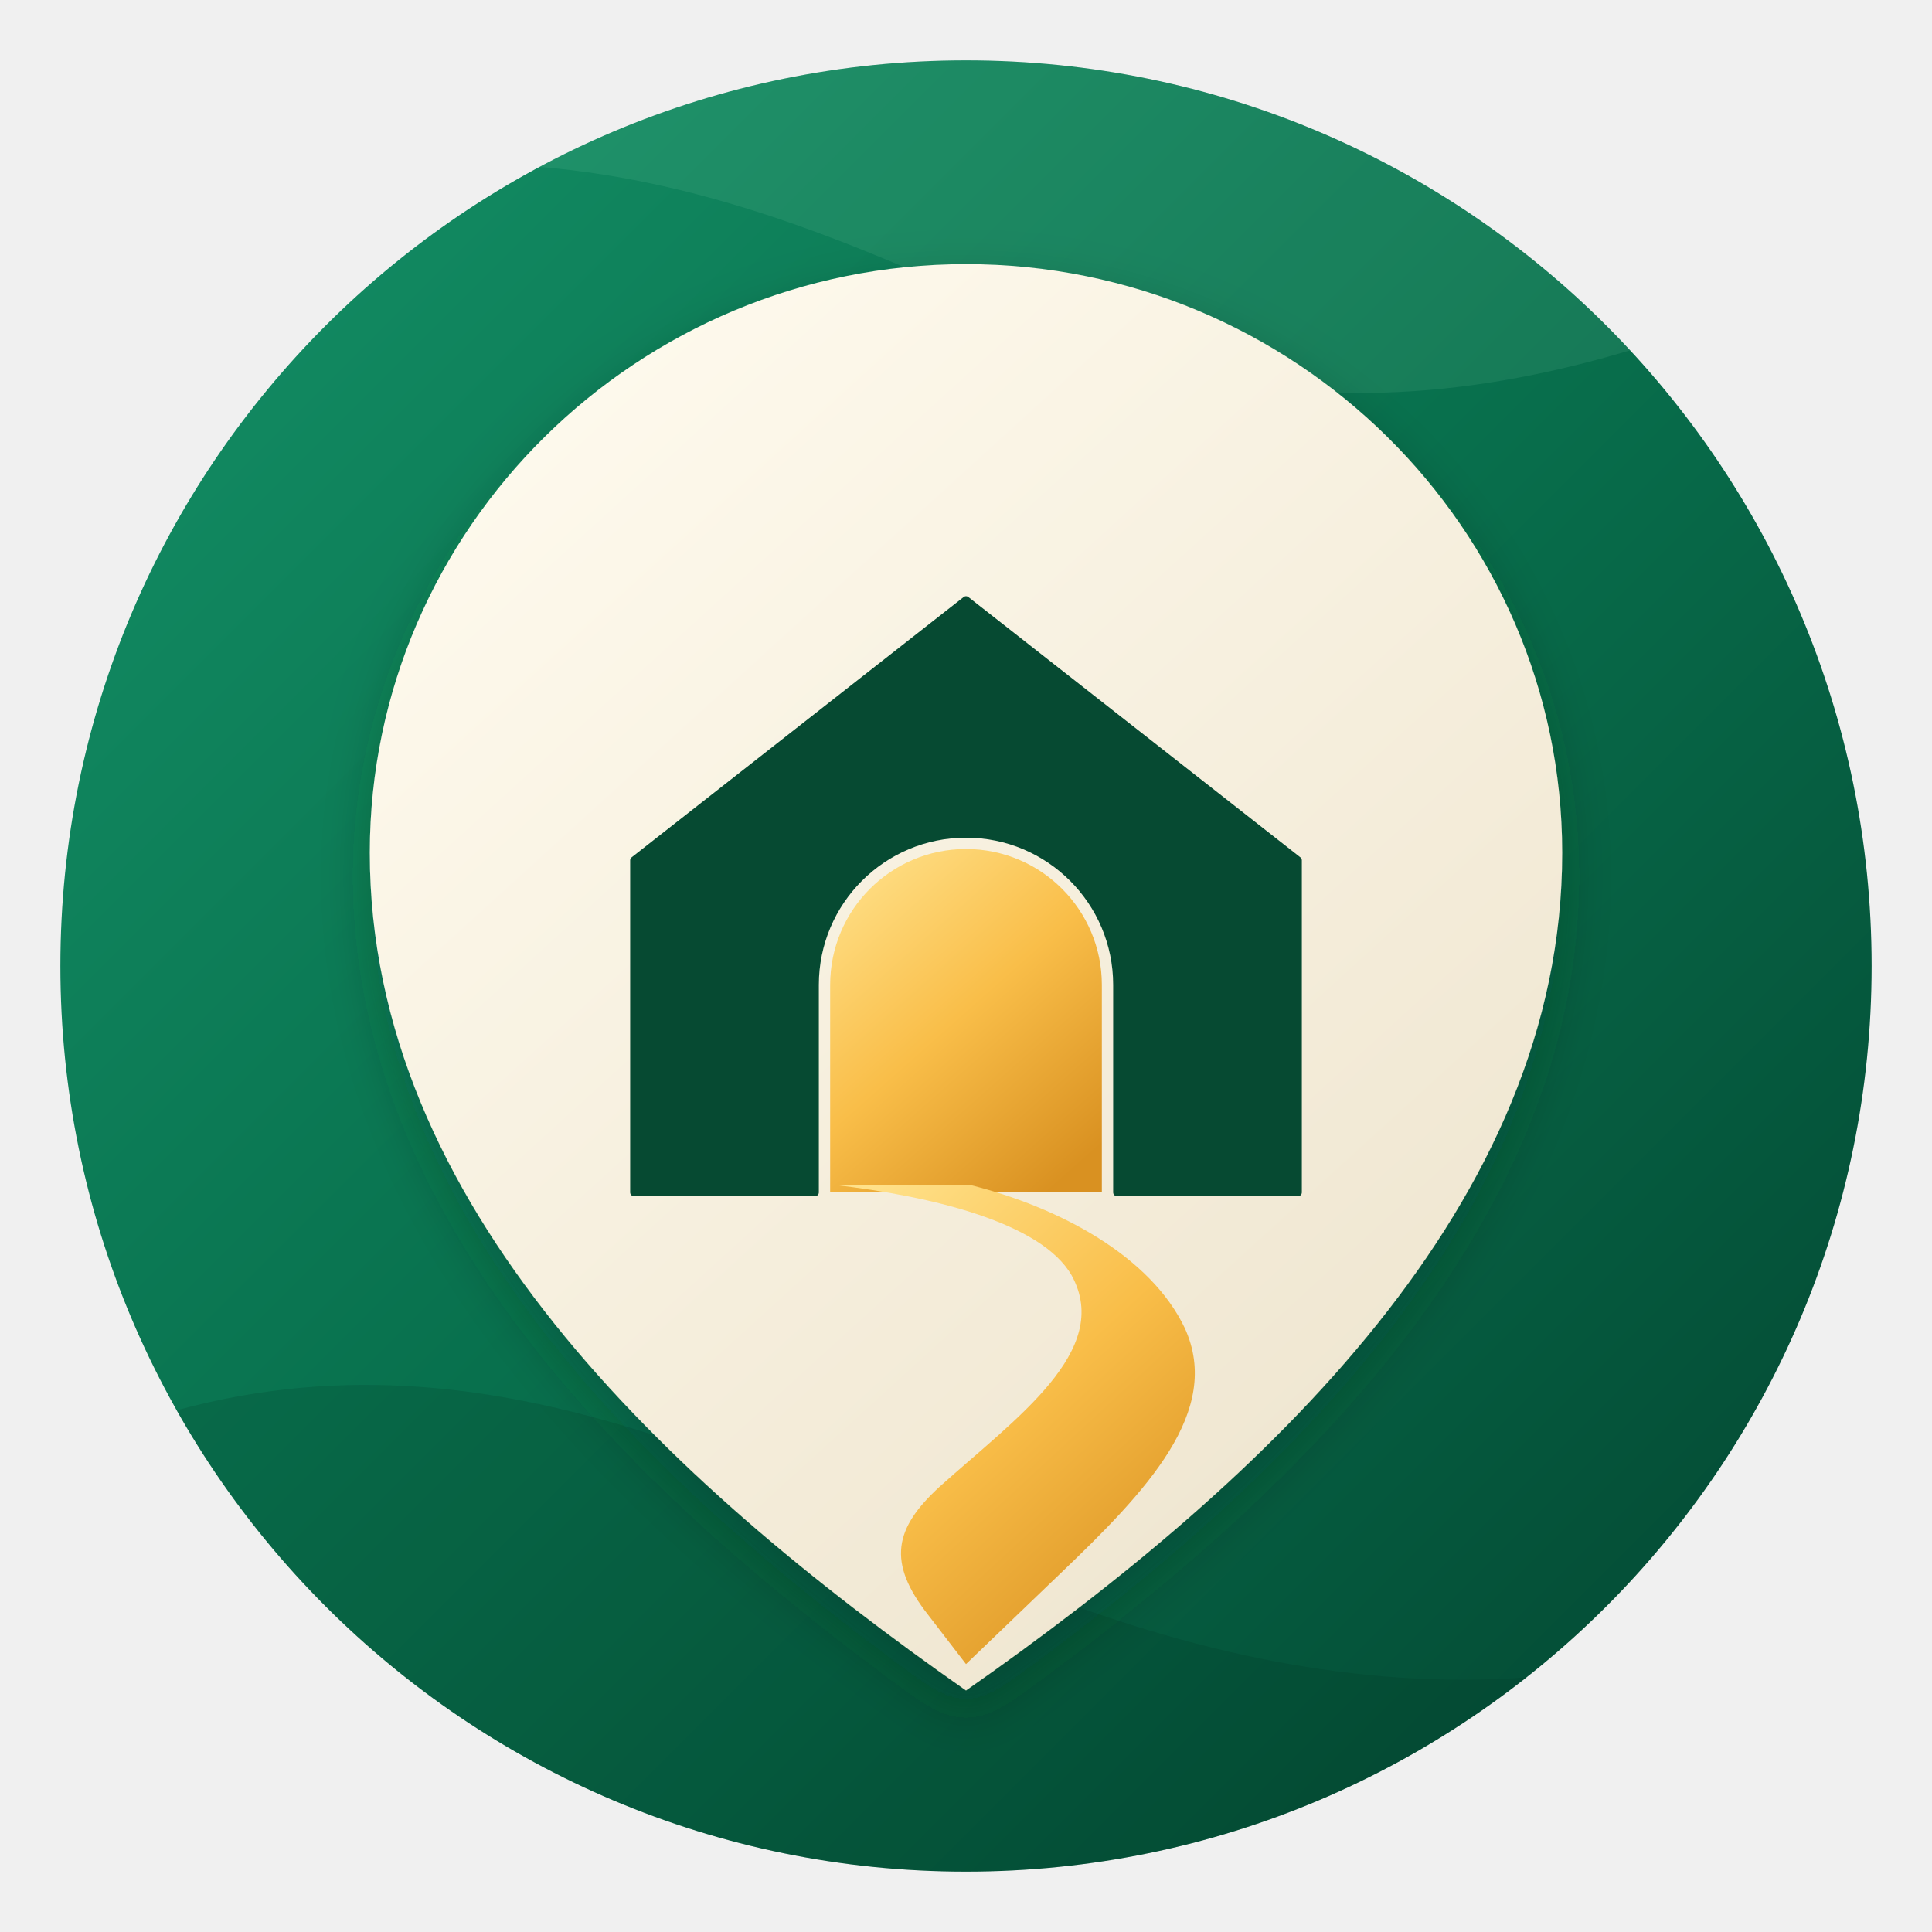
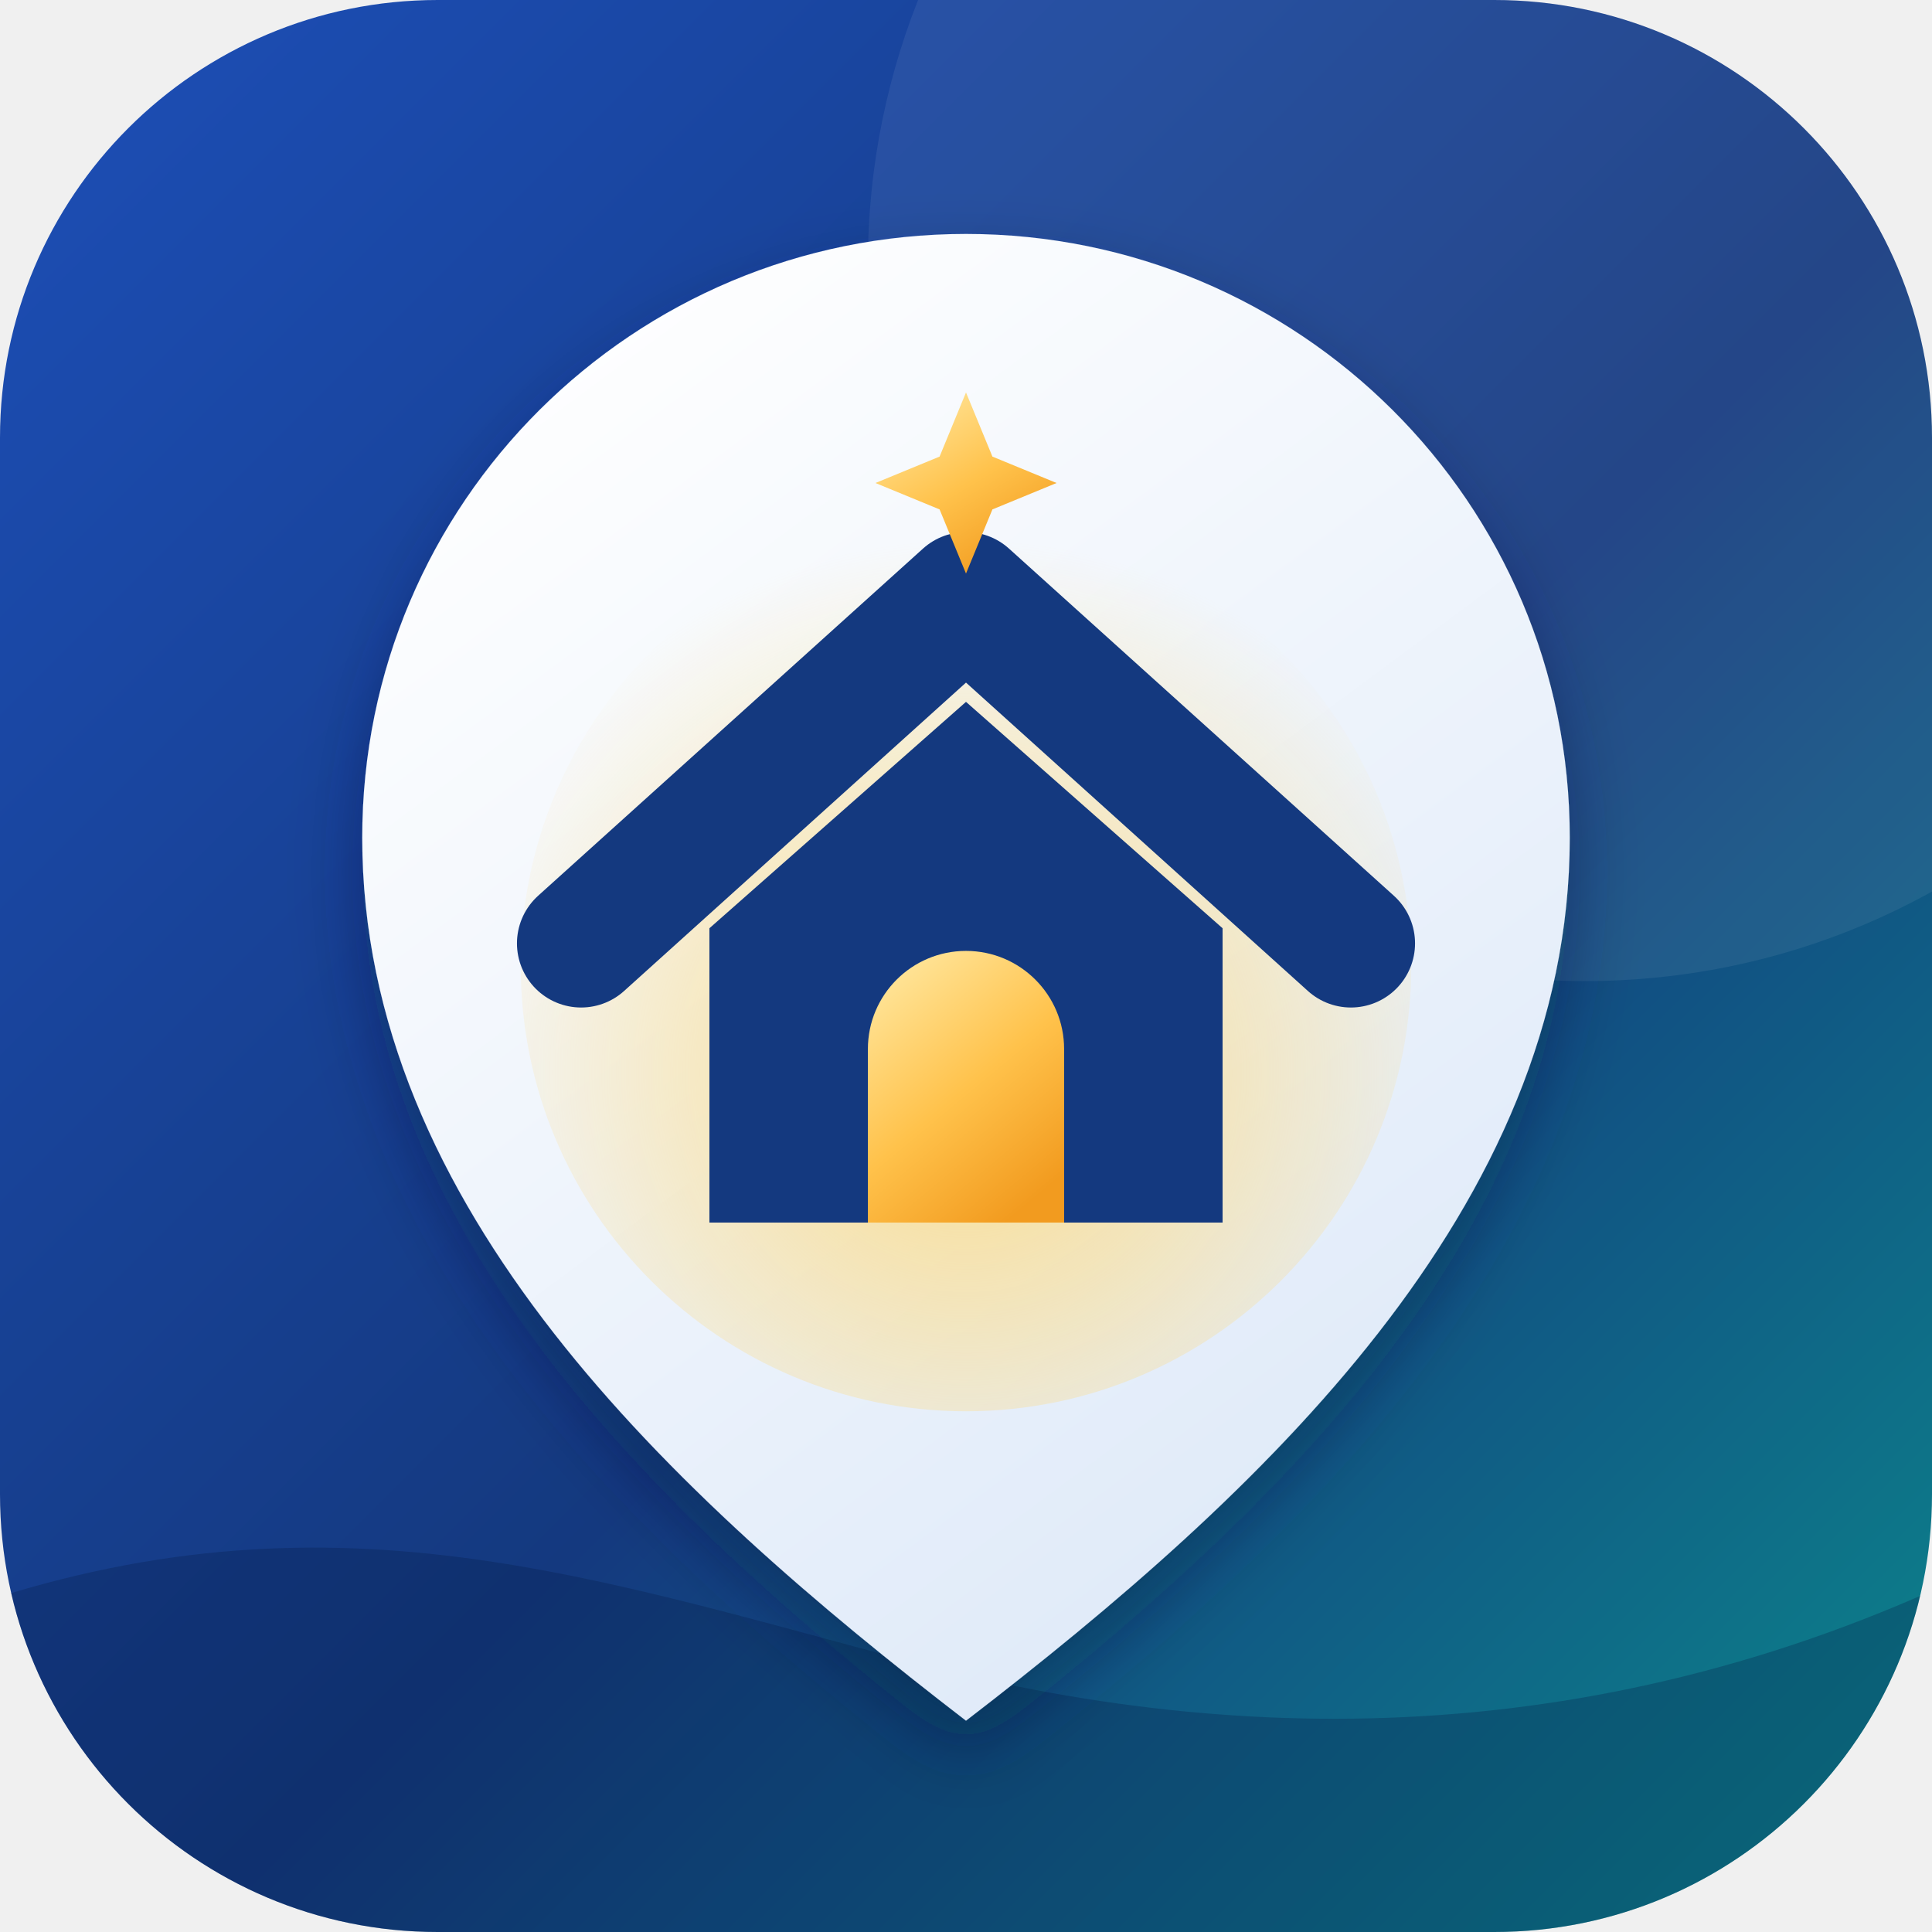
<svg xmlns="http://www.w3.org/2000/svg" viewBox="0 0 512 512" role="img" aria-labelledby="title desc">
  <defs>
-     <linearGradient id="green" x1="0" y1="0" x2="1" y2="1">
-       <stop offset="0" stop-color="#159268" />
-       <stop offset=".48" stop-color="#08704D" />
-       <stop offset="1" stop-color="#03432F" />
+     <linearGradient id="bg" x1="0" y1="0" x2="1" y2="1">
+       <stop offset="0" stop-color="#1D4FB8" />
+       <stop offset=".55" stop-color="#14397F" />
+       <stop offset="1" stop-color="#0B8A8C" />
    </linearGradient>
-     <linearGradient id="cream" x1=".12" y1="0" x2=".9" y2="1">
-       <stop offset="0" stop-color="#FFFBEF" />
-       <stop offset="1" stop-color="#EDE3CC" />
+     <linearGradient id="pin" x1=".2" y1="0" x2=".8" y2="1">
+       <stop offset="0" stop-color="#FFFFFF" />
+       <stop offset="1" stop-color="#DCE8F8" />
    </linearGradient>
-     <linearGradient id="gold" x1=".1" y1="0" x2=".8" y2="1">
-       <stop offset="0" stop-color="#FFE18A" />
-       <stop offset=".5" stop-color="#F9BE49" />
-       <stop offset="1" stop-color="#D99121" />
+     <linearGradient id="gold" x1=".1" y1="0" x2=".7" y2="1">
+       <stop offset="0" stop-color="#FFE9A3" />
+       <stop offset=".55" stop-color="#FFC24B" />
+       <stop offset="1" stop-color="#F29B1F" />
    </linearGradient>
-     <clipPath id="circle-clip">
-       <circle cx="256" cy="256" r="240" />
+     <radialGradient id="glow" cx=".5" cy=".62" r=".6">
+       <stop offset="0" stop-color="#FFD978" stop-opacity=".85" />
+       <stop offset="1" stop-color="#FFD978" stop-opacity="0" />
+     </radialGradient>
+     <clipPath id="tile">
+       <rect width="512" height="512" rx="116" />
    </clipPath>
-     <filter id="pin-shadow" x="-20%" y="-20%" width="140%" height="150%">
-       <feDropShadow dx="0" dy="6" stdDeviation="7" flood-color="#003522" flood-opacity=".25" />
+     <filter id="drop" x="-20%" y="-20%" width="140%" height="150%">
+       <feDropShadow dx="0" dy="9" stdDeviation="9" flood-color="#04163A" flood-opacity=".38" />
    </filter>
  </defs>
-   <g clip-path="url(#circle-clip)">
-     <circle cx="256" cy="256" r="240" fill="url(#green)" />
-     <path d="M-10 83C109 16 188 47 265 82S414 113 526 52V-10H-10Z" fill="#A6E6C5" opacity=".10" />
-     <path d="M-4 395C90 342 167 374 249 411s176 56 270-7v120H-4Z" fill="#002F20" opacity=".17" />
+   <g clip-path="url(#tile)">
+     <rect width="512" height="512" fill="url(#bg)" />
+     <circle cx="420" cy="70" r="190" fill="#FFFFFF" opacity=".07" />
+     <path d="M-20 430C80 392 150 416 240 440s190 24 292-28v140H-20Z" fill="#031A44" opacity=".28" />
  </g>
-   <path d="M256 70C169 70 98 140 98 226c0 93 78 166 158 222 80-56 158-129 158-222C414 140 343 70 256 70Z" fill="url(#cream)" filter="url(#pin-shadow)" />
-   <path d="M168 267v-39l88-69 88 69v88h-48v-55a40 40 0 0 0-80 0v55h-48Z" fill="#064A32" stroke="#064A32" stroke-linejoin="round" stroke-width="2" />
-   <path d="M220 316v-55a36 36 0 0 1 72 0v55Z" fill="url(#gold)" />
-   <path d="M221 314c26 3 55 10 63 24 11 20-15 38-35 56-12 11-14 20-3 34l10 13 25-24c23-22 43-43 33-65-9-19-33-32-57-38Z" fill="url(#gold)" />
+   <path d="M256 62C168 62 96 133 96 222c0 98 82 174 160 234 78-60 160-136 160-234C416 133 344 62 256 62Z" fill="url(#pin)" filter="url(#drop)" />
+   <circle cx="256" cy="256" r="118" fill="url(#glow)" />
+   <path d="M154 250 256 158l102 92" fill="none" stroke="#14397F" stroke-width="34" stroke-linecap="round" stroke-linejoin="round" />
+   <path d="M188 246 256 186l68 60v78H188Z" fill="#14397F" />
+   <path d="M230 324v-46a26 26 0 0 1 52 0v46Z" fill="url(#gold)" />
+   <path d="M256 104l7 17 17 7-17 7-7 17-7-17-17-7 17-7Z" fill="url(#gold)" />
</svg>
